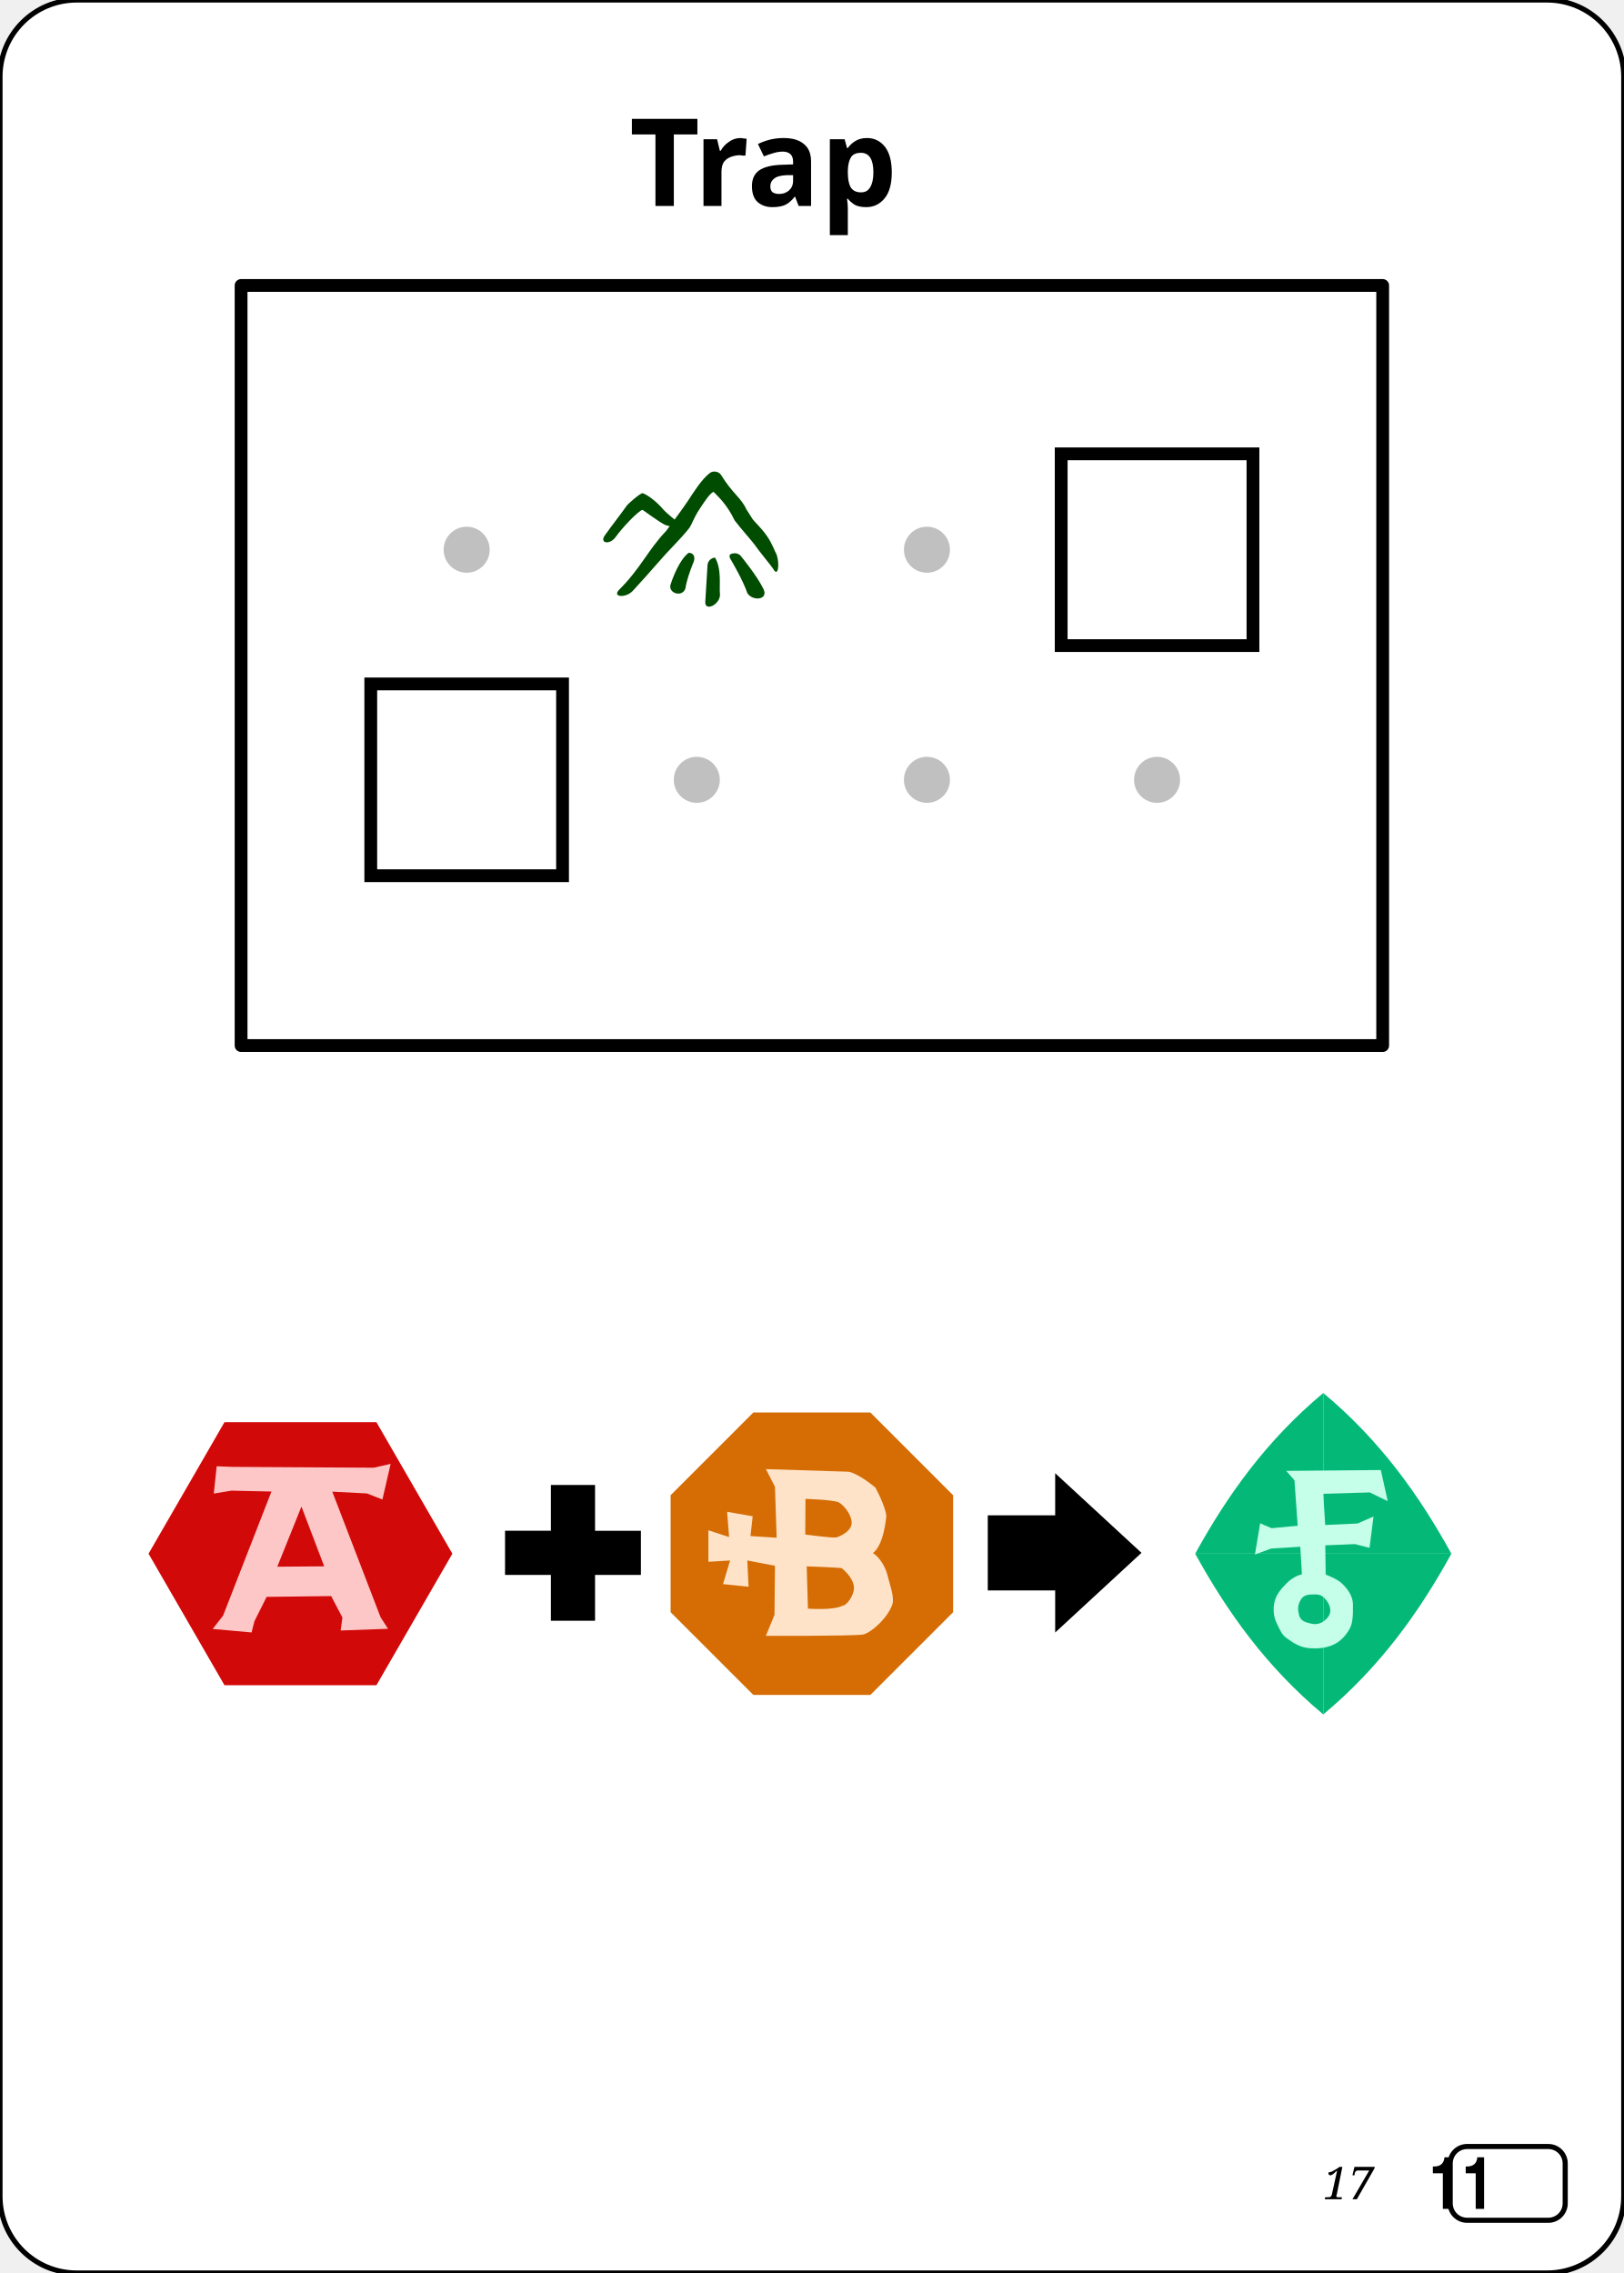
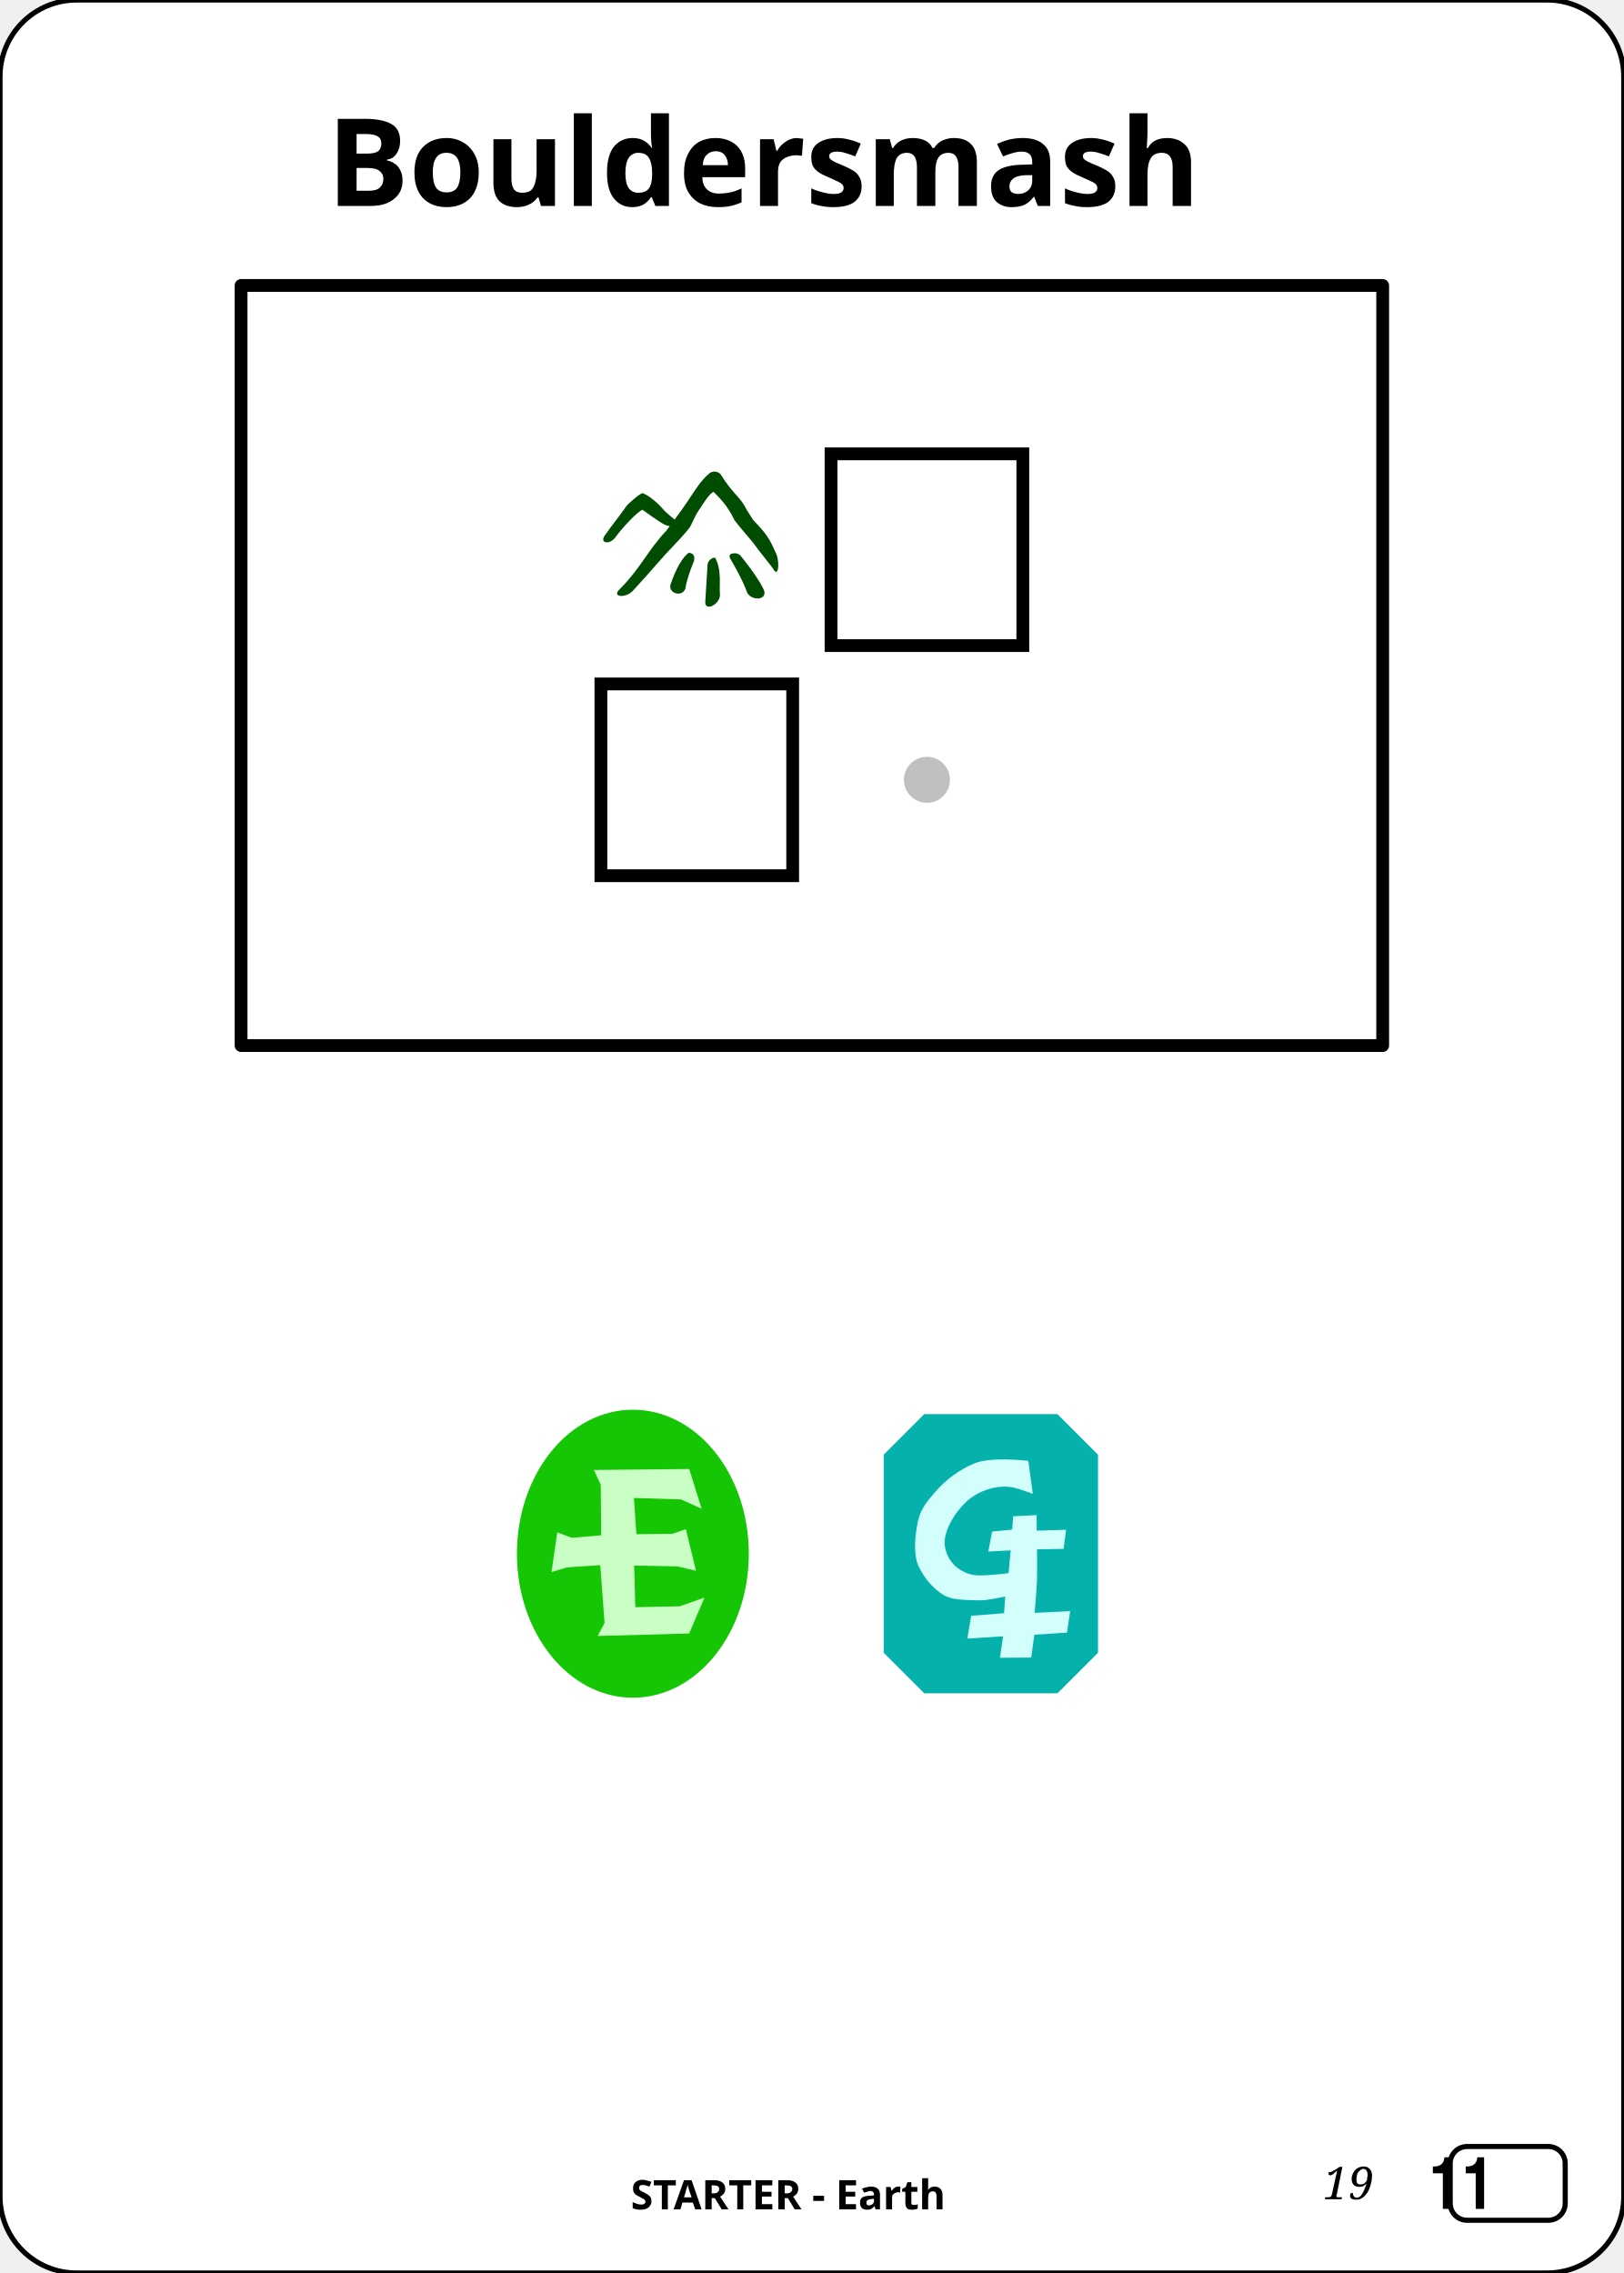
<svg xmlns="http://www.w3.org/2000/svg" xmlns:xlink="http://www.w3.org/1999/xlink" version="1.1" id="svg_root" width="63.5mm" height="88.9mm" viewBox="0 0 63.5 88.9">
  <defs />
  <g id="card00">
-     <rect id="rect1100" x="0" y="0" width="63.5" height="88.9" rx="3" ry="3" style="fill:#ffffff;stroke:none;stroke-width:0" />
+     <rect id="rect1101" x="0" y="0" width="63.5" height="88.9" rx="3" ry="3" style="fill:#ffffff;stroke:none;stroke-width:0" />
    <g id="masters" style="display:none">
      <path style="color:#000000;font-style:normal;font-variant:normal;font-weight:normal;font-stretch:normal;font-size:medium;line-height:normal;font-family:sans-serif;text-indent:0;text-align:start;text-decoration:none;text-decoration-line:none;text-decoration-style:solid;text-decoration-color:#000000;letter-spacing:normal;word-spacing:normal;text-transform:none;writing-mode:lr-tb;direction:ltr;baseline-shift:baseline;text-anchor:start;white-space:normal;clip-rule:nonzero;display:inline;overflow:visible;visibility:visible;opacity:1;isolation:auto;mix-blend-mode:normal;color-interpolation:sRGB;color-interpolation-filters:linearRGB;solid-color:#000000;solid-opacity:1;fill:#303030;fill-opacity:1;fill-rule:evenodd;stroke:none;stroke-width:0.584;stroke-linecap:round;stroke-linejoin:miter;stroke-miterlimit:4;stroke-dasharray:none;stroke-dashoffset:0;stroke-opacity:1;filter:url(#filter9446);color-rendering:auto;image-rendering:auto;shape-rendering:auto;text-rendering:auto;enable-background:accumulate" d="M 4.402,0.447 C 4.111,0.343 3.871,0.322 3.613,0.359 3.161,0.425 2.532,0.561 2.029,0.788 1.486,1.033 1.36,1.219 0.914,1.466 0.499,1.696 0.079,1.855 -0.251,2.205 c -0.165,0.174 -0.02,0.308 0.079,0.277 C 0.371,2.31 0.629,2.096 0.959,1.898 1.262,1.716 1.16,1.918 1.712,1.553 2.196,1.233 2.291,1.181 2.544,1.132 2.684,1.073 2.829,1.013 3.001,0.959 3.403,0.856 3.455,0.885 3.956,0.925 4.367,0.957 4.791,1.108 4.974,1.281 5.181,1.476 5.617,1.509 6.016,2.304 6.18,2.631 6.23,2.968 6.197,3.302 6.233,3.56 6.39,3.657 6.195,4.437 6.051,4.925 5.647,5.383 5.128,5.596 4.521,5.846 3.822,5.889 3.22,5.746 2.641,5.609 2.012,5.118 1.891,4.595 1.773,4.084 1.681,3.64 1.659,3.235 1.706,2.734 2.227,2.744 2.685,2.398 2.999,2.272 3.222,2.063 3.653,2.063 4.022,2.114 4.417,2.334 4.56,2.575 4.867,2.866 5.007,3.242 4.911,3.721 4.926,3.962 4.487,4.365 4.234,4.409 3.917,4.464 3.52,4.218 3.323,4.126 3.136,4.073 3.148,4 3.226,3.728 3.319,3.595 3.496,3.512 3.603,3.446 3.732,3.365 3.742,3.202 3.706,3.071 3.627,2.961 3.55,2.885 3.36,2.943 3.23,2.983 2.99,3.007 2.934,3.059 2.843,3.141 2.594,3.275 2.525,3.37 2.46,3.59 2.593,3.832 2.617,4.021 2.649,4.245 2.779,4.503 3.053,4.631 3.466,4.823 3.978,4.92 4.296,4.905 4.684,4.864 5.446,4.541 5.453,3.775 5.433,3.414 5.228,2.69 4.95,2.214 4.667,1.73 4.267,1.524 3.699,1.527 3.41,1.552 2.991,1.586 2.382,1.934 1.679,2.197 1.57,2.307 1.085,2.835 0.769,3.179 1.045,3.807 1.045,3.807 1.268,4.278 1.16,4.334 1.382,4.882 1.671,5.598 2.317,6.133 3.06,6.292 3.661,6.42 5.078,6.187 5.385,6.117 6.257,5.918 6.545,5.537 6.8,4.543 6.969,3.882 6.84,3.31 6.81,3.081 6.772,2.791 6.664,2.31 6.578,2.095 6.381,1.649 5.742,1.208 5.227,0.767 4.747,0.367 4.855,0.609 4.402,0.447 Z" id="element-air" />
      <path id="element-earth" style="color:#000000;font-style:normal;font-variant:normal;font-weight:normal;font-stretch:normal;font-size:medium;line-height:normal;font-family:sans-serif;text-indent:0;text-align:start;text-decoration:none;text-decoration-line:none;text-decoration-style:solid;text-decoration-color:#000000;letter-spacing:normal;word-spacing:normal;text-transform:none;writing-mode:lr-tb;direction:ltr;baseline-shift:baseline;text-anchor:start;white-space:normal;clip-rule:nonzero;display:inline;overflow:visible;visibility:visible;opacity:1;isolation:auto;mix-blend-mode:normal;color-interpolation:sRGB;color-interpolation-filters:linearRGB;solid-color:#000000;solid-opacity:1;fill:#004c00;fill-opacity:1;fill-rule:nonzero;stroke:none;stroke-width:0.584;stroke-linecap:round;stroke-linejoin:round;stroke-miterlimit:4;stroke-dasharray:none;stroke-dashoffset:0;stroke-opacity:1;color-rendering:auto;image-rendering:auto;shape-rendering:auto;text-rendering:auto;enable-background:accumulate" d="m 4.427,0.693 c -0.068,0.003 -0.132,0.027 -0.183,0.069 C 3.918,1.026 3.661,1.451 3.393,1.854 3.127,2.256 2.62,2.918 2.549,3.018 1.833,3.768 1.553,4.485 0.701,5.328 0.438,5.613 0.982,5.645 1.246,5.36 2.091,4.446 2.306,4.142 2.965,3.461 2.975,3.45 3.316,3.09 3.454,2.903 3.576,2.732 3.607,2.539 3.864,2.151 4.039,1.888 4.242,1.564 4.403,1.484 4.611,1.699 4.936,1.99 5.227,2.6 5.472,2.925 5.908,3.411 5.98,3.512 6.203,3.833 6.694,4.418 6.74,4.502 6.922,4.838 7,4.355 6.876,3.952 6.78,3.775 6.711,3.527 6.486,3.204 6.262,2.882 5.978,2.633 5.92,2.535 L 5.687,2.168 C 5.486,1.719 5.143,1.551 4.704,0.834 4.647,0.742 4.54,0.688 4.427,0.693 Z M 1.631,1.538 C 1.532,1.54 1.066,1.95 1.011,2.027 0.701,2.463 0.497,2.709 0.155,3.187 -0.069,3.501 0.347,3.572 0.571,3.259 0.832,2.894 1.435,2.252 1.626,2.189 c 0,0 0.628,0.453 0.836,0.565 C 2.813,2.944 3.217,2.746 2.864,2.56 2.911,2.585 2.559,2.323 2.418,2.151 2.219,1.919 1.873,1.623 1.631,1.538 Z m 3.59,2.352 c -0.229,0.011 -0.233,0.112 -0.113,0.295 0,0 0.457,0.774 0.616,1.258 C 5.926,5.776 6.564,5.718 6.358,5.289 6.113,4.778 5.498,4.03 5.498,4.03 5.441,3.938 5.334,3.884 5.22,3.889 Z M 4.465,4.06 C 4.299,4.062 4.165,4.217 4.168,4.373 L 4.081,5.802 C 4.075,6.183 4.663,5.887 4.657,5.506 4.617,5.197 4.739,4.539 4.465,4.06 Z M 3.438,3.87 C 3.2,4.021 2.914,4.532 2.733,5.085 2.593,5.438 3.16,5.634 3.3,5.281 3.372,4.824 3.621,4.24 3.621,4.24 3.696,4.06 3.645,3.877 3.438,3.87 Z" />
      <path style="color:#000000;font-style:normal;font-variant:normal;font-weight:normal;font-stretch:normal;font-size:medium;line-height:normal;font-family:sans-serif;text-indent:0;text-align:start;text-decoration:none;text-decoration-line:none;text-decoration-style:solid;text-decoration-color:#000000;letter-spacing:normal;word-spacing:normal;text-transform:none;writing-mode:lr-tb;direction:ltr;baseline-shift:baseline;text-anchor:start;white-space:normal;clip-rule:nonzero;display:inline;overflow:visible;visibility:visible;opacity:1;isolation:auto;mix-blend-mode:normal;color-interpolation:sRGB;color-interpolation-filters:linearRGB;solid-color:#000000;solid-opacity:1;fill:#860000;fill-opacity:0.975;fill-rule:evenodd;stroke:none;stroke-width:0.584;stroke-linecap:round;stroke-linejoin:miter;stroke-miterlimit:4;stroke-dasharray:none;stroke-dashoffset:0;stroke-opacity:1;filter:url(#filter9446);color-rendering:auto;image-rendering:auto;shape-rendering:auto;text-rendering:auto;enable-background:accumulate" d="m 2.571,-0.179 c -0.086,0.087 0.01,0.269 0.01,0.269 0,0 0.074,0.298 0.102,0.57 0.028,0.273 -0.005,0.5 -0.023,0.661 -0.029,0.259 -0.262,0.749 -0.441,1.021 -0.179,0.273 -0.295,0.549 -0.309,0.887 -0.003,0.069 0.023,0.202 0.034,0.268 -0.202,0.221 -0.421,0.33 -0.628,0.388 -0.278,0.078 -0.712,0.29 -1.087,0.635 -0.299,0.276 -0.418,0.531 -0.518,0.886 -0.1,0.355 -0.163,0.647 -0.126,0.907 0,0 0.004,0.305 0.105,0.393 0.137,0.027 0.343,-0.12 0.343,-0.12 0.426,-0.302 0.817,-0.587 1.151,-0.688 0.364,-0.111 0.748,-0.075 0.998,3.781e-4 0.327,0.099 0.682,0.055 1.025,-0.02 0.236,-0.051 0.395,-0.169 0.568,-0.319 0.232,0.177 0.373,0.211 0.538,0.336 0.203,0.154 0.438,0.297 0.798,0.391 0.377,0.098 0.808,0.106 1.208,0.054 0.4,-0.052 0.766,-0.15 1.026,-0.373 0,0 0.223,-0.155 0.202,-0.243 -0.05,-0.08 -0.272,-0.166 -0.272,-0.166 0,0 -0.246,-0.095 -0.523,-0.247 C 6.476,5.16 6.262,4.893 6.077,4.729 5.857,4.535 5.799,4.275 5.703,4.011 5.607,3.748 5.488,3.411 5.119,3.171 4.942,3.055 4.77,2.957 4.585,2.89 4.541,2.702 4.544,2.526 4.567,2.333 4.64,1.98 4.529,1.506 4.396,1.167 4.257,0.808 3.968,0.623 3.781,0.427 3.581,0.219 3.302,-0.008 3.019,-0.113 c 0,0 -0.175,-0.073 -0.448,-0.066 z m 0.601,0.735 c 0.067,0.052 0.27,0.181 0.371,0.281 0.236,0.234 0.434,0.568 0.476,0.817 0.04,0.242 -0.007,0.456 -0.035,0.683 -0.018,0.146 0.002,0.308 0.062,0.462 -0.048,0.003 -0.167,0.006 -0.217,0.014 -0.165,0.022 -0.339,0.067 -0.526,0.133 -0.388,0.127 -0.089,0.205 0.304,0.167 0.306,-0.016 0.594,0.137 0.783,0.221 0.155,0.069 0.407,0.242 0.484,0.368 0.149,0.245 0.348,0.544 0.377,0.678 0.052,0.242 0.148,0.475 0.423,0.797 0.248,0.291 0.565,0.389 0.869,0.558 C 6.517,5.818 6.271,5.886 6.194,5.897 5.866,5.94 5.513,5.868 5.273,5.744 5.012,5.61 4.836,5.61 4.616,5.471 4.472,5.38 4.276,5.316 4.175,5.126 4.308,4.835 4.452,4.57 4.505,4.286 4.589,3.906 4.193,4.28 4.022,4.57 3.841,4.954 3.547,5.248 3.105,5.395 2.819,5.49 2.574,5.401 2.308,5.347 2.042,5.294 1.671,5.234 1.189,5.381 0.858,5.482 0.423,5.598 0.109,5.945 0.074,5.765 0.166,5.582 0.195,5.495 0.29,5.208 0.564,4.918 0.745,4.751 1.021,4.497 1.365,4.421 1.651,4.341 1.862,4.282 1.952,4.287 2.172,4.105 2.333,4.365 2.56,4.579 2.83,4.752 3.162,4.966 3.084,4.606 2.765,4.259 2.556,4.032 2.481,3.834 2.451,3.341 2.436,3.089 2.561,2.814 2.733,2.553 2.955,2.245 3.143,1.974 3.19,1.551 3.218,1.217 3.244,0.786 3.172,0.556 Z" id="element-fire" />
      <path id="element-water" style="color:#000000;font-style:normal;font-variant:normal;font-weight:normal;font-stretch:normal;font-size:medium;line-height:normal;font-family:sans-serif;text-indent:0;text-align:start;text-decoration:none;text-decoration-line:none;text-decoration-style:solid;text-decoration-color:#000000;letter-spacing:normal;word-spacing:normal;text-transform:none;writing-mode:lr-tb;direction:ltr;baseline-shift:baseline;text-anchor:start;white-space:normal;clip-rule:nonzero;display:inline;overflow:visible;visibility:visible;opacity:1;isolation:auto;mix-blend-mode:normal;color-interpolation:sRGB;color-interpolation-filters:linearRGB;solid-color:#000000;solid-opacity:1;fill:#00007e;fill-opacity:1;fill-rule:evenodd;stroke:none;stroke-width:0.584;stroke-linecap:round;stroke-linejoin:miter;stroke-miterlimit:4;stroke-dasharray:none;stroke-dashoffset:0;stroke-opacity:1;color-rendering:auto;image-rendering:auto;shape-rendering:auto;text-rendering:auto;enable-background:accumulate" d="M 7.007,4.184 C 6.697,4.216 6.261,4.529 5.944,4.546 5.354,4.626 4.606,4.434 4.015,4.417 3.015,4.392 2.458,4.839 1.531,5.142 1.296,5.258 1.538,5.416 1.8,5.451 2.015,5.469 2.359,5.338 2.563,5.292 3.117,5.108 3.607,4.962 4.199,5.038 4.981,5.175 5.485,5.242 6.252,5.121 6.502,5.049 6.742,4.801 6.968,4.684 7.171,4.518 7.277,4.176 7.007,4.184 Z M 6.506,2.801 C 6.086,2.791 6.034,3.038 5.447,3.047 4.73,3.103 4.254,2.925 3.541,2.886 2.598,2.801 1.565,3.334 0.705,3.565 0.478,3.694 0.722,3.97 0.986,3.992 1.222,3.991 1.299,4.044 1.528,4.002 2.239,3.789 2.695,3.252 3.431,3.338 4.173,3.406 5.174,3.724 5.917,3.572 6.153,3.478 6.366,3.341 6.534,3.168 6.654,2.987 6.734,2.795 6.506,2.801 Z M 5.427,1.22 C 5.224,1.251 5.001,1.409 4.805,1.466 4.201,1.707 3.589,1.676 2.95,1.534 2.665,1.486 2.234,1.384 1.951,1.334 1.165,1.27 0.54,1.658 -0.063,2.088 -0.256,2.258 -0.066,2.453 0.197,2.422 0.502,2.338 0.878,2.295 1.178,2.121 1.557,1.946 2.114,1.859 2.526,2.017 3.227,2.213 3.866,2.292 4.587,2.118 5.009,2.028 5.277,1.855 5.614,1.595 5.782,1.418 5.68,1.201 5.427,1.22 Z" />
      <g id="a-master" style="display:inline">
-         <path style="display:inline;fill:#d20909;fill-opacity:1;fill-rule:evenodd;stroke-width:0.265" id="path32-4" d="m -292.057,84.746 -16.205,9.356 -16.205,-9.356 0,-18.712 16.205,-9.356 16.205,9.356 z" transform="matrix(0,0.3175,-0.3175,0,55.68632,158.6405)" />
-         <path id="path12743x" style="fill:#fdc7c7;fill-opacity:1;stroke:none;stroke-width:1.578;stroke-linecap:round;stroke-linejoin:round;stroke-dasharray:none;stroke-dashoffset:0;stroke-opacity:0.791" d="m 28.474,57.348 -0.113,1.067 0.694,-0.114 1.561,0.035 -1.893,4.856 -0.405,0.518 1.52,0.137 0.112,-0.438 0.477,-0.953 2.523,-0.031 0.441,0.838 -0.069,0.508 1.852,-0.067 -0.292,-0.455 -1.887,-4.908 1.353,0.069 0.607,0.237 0.322,-1.393 -0.659,0.15 -5.519,-0.032 z m 3.315,1.576 0.89,2.337 -1.835,0.015 z" />
-       </g>
-       <g id="b-master" style="display:inline">
-         <path style="fill:#d56d04;fill-opacity:1;fill-rule:evenodd;stroke-width:0.265" id="path32" d="m -257.211,10.785 -15.804,-6.546 -6.546,-15.804 6.546,-15.804 15.804,-6.546 15.804,6.546 6.546,15.804 -6.546,15.804 z" transform="matrix(0.2471374,-0.1023677,0.1023677,0.2471374,96.50025,37.29569)" />
-         <path id="path12959x" style="fill:#fee3c8;fill-opacity:1;stroke:none;stroke-width:1.616;stroke-linecap:round;stroke-linejoin:round;stroke-dasharray:none;stroke-dashoffset:0;stroke-opacity:0.791" d="m 29.953,57.459 0.354,0.691 0.066,1.993 -1.024,-0.066 0.087,-0.773 -1,-0.176 0.077,0.988 -0.809,-0.265 v 1.232 l 0.848,-0.051 -0.277,0.924 0.999,0.103 -0.048,-1.027 1.081,0.208 -0.018,1.917 -0.338,0.823 c 0,0 3.299,0.013 3.806,-0.051 0.358,-0.097 0.963,-0.666 1.142,-1.181 0.09,-0.29 -0.112,-0.793 -0.19,-1.13 -0.073,-0.314 -0.302,-0.712 -0.571,-0.873 0.328,-0.258 0.464,-0.89 0.523,-1.438 0,-0.225 -0.249,-0.808 -0.428,-1.13 -0.239,-0.193 -0.718,-0.552 -1.047,-0.616 z m 2.849,1.3 c 0.192,0.104 0.505,0.483 0.505,0.795 0,0.297 -0.361,0.502 -0.595,0.576 -0.192,0.03 -1.221,-0.113 -1.221,-0.113 l 0.009,-1.394 c 0,0 1.068,0.032 1.301,0.136 z m 0.109,2.57 c 0.209,0.161 0.486,0.48 0.486,0.77 0,0.322 -0.297,0.701 -0.446,0.701 -0.358,0.193 -1.355,0.116 -1.355,0.116 l -0.048,-1.653 c 0,0 1.064,0.034 1.363,0.066 z" />
+         <path style="display:inline;fill:#08e0b8;fill-opacity:1;fill-rule:evenodd;stroke-width:0.265" id="path32-4" d="m -292.057,84.746 -16.205,9.356 -16.205,-9.356 0,-18.712 16.205,-9.356 16.205,9.356 z" transform="matrix(0,0.3175,-0.3175,0,55.68632,158.6405)" />
+         <path id="path12743x" style="fill:#d1fdf5;fill-opacity:1;stroke:none;stroke-width:1.578;stroke-linecap:round;stroke-linejoin:round;stroke-dasharray:none;stroke-dashoffset:0;stroke-opacity:0.791" d="m 28.474,57.348 -0.113,1.067 0.694,-0.114 1.561,0.035 -1.893,4.856 -0.405,0.518 1.52,0.137 0.112,-0.438 0.477,-0.953 2.523,-0.031 0.441,0.838 -0.069,0.508 1.852,-0.067 -0.292,-0.455 -1.887,-4.908 1.353,0.069 0.607,0.237 0.322,-1.393 -0.659,0.15 -5.519,-0.032 z m 3.315,1.576 0.89,2.337 -1.835,0.015 z" />
      </g>
      <g id="c-master" style="display:inline">
        <circle style="fill:#c9bb04;fill-opacity:1;stroke:none;stroke-width:0.3;stroke-dasharray:0.3, 0.3" id="path33" cx="31.75" cy="60.768" r="5.473" />
        <path id="path12967x" style="fill:#fef9b7;fill-opacity:1;stroke:none;stroke-width:1.555;stroke-linecap:round;stroke-linejoin:round;stroke-dasharray:none;stroke-dashoffset:0;stroke-opacity:0.791" d="m 32.627,57.05 c -0.384,-0.036 -1.079,-0.036 -1.391,0.087 -0.28,0.111 -1.134,0.528 -1.377,0.713 -0.28,0.213 -0.791,0.808 -0.892,1.006 -0.243,0.477 -0.53,1.486 -0.56,1.898 -0.039,0.536 0.356,1.77 0.581,1.96 0.312,0.264 1.397,0.969 1.742,1.016 0.452,0.062 2.049,0.121 2.793,-0.133 0.259,-0.089 1.088,-1.065 1.088,-1.065 0,0 -1.702,0.336 -2.255,0.295 -0.37,-0.028 -1.189,-0.205 -1.409,-0.3 -0.384,-0.166 -0.885,-0.802 -0.932,-1.257 -0.049,-0.48 -0.122,-1.401 0.053,-1.691 0.227,-0.376 0.806,-1.196 1.291,-1.377 0.275,-0.103 1.207,-0.473 2.067,-0.624 0.433,-0.076 0.789,-0.38 0.789,-0.38 z m 0.54,1.569 -1.65,2.492 3.222,0.178 z m -0.075,1.355 0.445,0.601 -0.835,-0.037 z" />
      </g>
-       <g id="d-master" style="display:inline">
-         <path id="rect33" style="fill:#9bc904;fill-opacity:1;stroke:none;stroke-width:0.3;stroke-dasharray:0.3, 0.3" d="m 28.511,55.943 -1.586,1.586 v 6.478 l 1.586,1.586 h 6.478 l 1.586,-1.586 v -6.478 l -1.586,-1.586 z" />
-         <path id="path13132x" style="fill:#f0fec2;fill-opacity:1;stroke:none;stroke-width:1.6;stroke-linecap:round;stroke-linejoin:round;stroke-dasharray:none;stroke-dashoffset:0;stroke-opacity:0.791" d="m 28.975,57.352 v 1.266 l 0.433,-0.2 0.649,0.159 0.051,1.263 h -1.144 l -0.51,-0.242 v 1.511 l 0.433,-0.215 1.208,0.054 v 1.632 l -0.734,0.058 -0.572,-0.262 v 1.47 l 0.538,-0.097 c 0,0 3.279,0.206 3.508,0.179 0.465,-0.055 1.304,-0.364 1.62,-0.531 0.377,-0.2 0.966,-1.056 1.157,-1.633 0.079,-0.237 0.029,-1.419 -0.077,-1.756 -0.202,-0.641 -0.937,-1.38 -1.119,-1.633 -0.184,-0.256 -1.176,-0.743 -1.466,-0.817 -0.267,-0.068 -3.529,-0.029 -3.529,-0.029 z m 5.217,3.918 c 0,0 -0.081,0.466 -0.2,0.655 -0.151,0.241 -0.594,0.633 -1.003,0.735 -0.572,0.143 -1.63,0.153 -1.63,0.153 l 0.02,-1.726 1.579,0.074 -0.09,-1.208 -1.442,-0.012 -0.068,-1.366 c 0,0 1.265,0.21 1.592,0.247 0.211,0.024 0.772,0.409 0.964,0.612 0.135,0.142 0.315,0.772 0.315,0.772" />
-       </g>
      <g id="e-master" style="display:inline">
        <ellipse style="fill:#14c604;fill-opacity:1;stroke:none;stroke-width:0.3;stroke-dasharray:0.3, 0.3" id="path43" cx="31.75" cy="60.768" rx="4.534" ry="5.632" />
        <path style="fill:#c9fec5;fill-opacity:1;stroke:none;stroke-width:1.695;stroke-linecap:round;stroke-linejoin:round;stroke-dasharray:none;stroke-dashoffset:0;stroke-opacity:0.791" d="m 30.224,57.492 3.729,-0.037 0.486,1.553 -0.807,-0.364 -1.841,-0.056 0.098,1.418 1.416,-0.018 0.517,-0.182 0.397,1.63 -0.725,-0.172 -1.694,-0.033 0.046,1.629 1.734,-0.036 0.971,-0.341 -0.598,1.405 -3.579,0.097 0.268,-0.51 -0.167,-2.259 -1.297,0.085 -0.61,0.184 0.224,-1.553 0.573,0.214 1.145,-0.1 -0.017,-1.978 z" id="path12741x" />
      </g>
-       <g id="f-master">
+       <g id="f-master" style="display:inline">
        <use x="0" y="0" xlink:href="#g41" id="use41" transform="matrix(1.2,0,0,1.2,102.0932,-15.02783)" style="display:inline" />
-         <path id="path12748x" style="fill:#c5fee9;fill-opacity:1;stroke:none;stroke-width:1.499;stroke-linecap:round;stroke-linejoin:round;stroke-dasharray:none;stroke-dashoffset:0;stroke-opacity:0.791" d="m 34,57.495 -3.7,0.033 0.323,0.369 0.126,1.777 -1.019,0.096 -0.449,-0.191 -0.203,1.219 0.63,-0.231 1.143,-0.072 0.063,1.079 c 0,0 -0.289,0.046 -0.586,0.338 -0.23,0.227 -0.408,0.45 -0.473,0.694 -0.095,0.356 -0.03,0.651 0.062,0.853 0.152,0.334 0.229,0.488 0.396,0.607 0.229,0.164 0.507,0.375 0.923,0.398 0.255,0.014 0.589,0.016 0.942,-0.154 0.243,-0.117 0.451,-0.334 0.602,-0.604 0.132,-0.237 0.133,-0.561 0.13,-0.952 -0.002,-0.328 -0.201,-0.606 -0.445,-0.837 -0.17,-0.161 -0.621,-0.334 -0.621,-0.334 l -0.015,-1.143 1.159,-0.048 0.57,0.145 0.157,-1.225 -0.626,0.274 -1.264,0.058 -0.076,-1.22 1.818,-0.053 0.704,0.341 z m -2.123,5.103 c 0.133,0.176 0.231,0.435 0.05,0.658 -0.172,0.211 -0.394,0.306 -0.64,0.249 -0.237,-0.054 -0.431,-0.109 -0.487,-0.345 -0.054,-0.227 -0.049,-0.383 0.066,-0.587 0.122,-0.215 0.338,-0.208 0.515,-0.213 0.228,-0.007 0.343,0.035 0.496,0.238 z" />
+         <path id="path12748x" style="fill:#fed4c9;fill-opacity:1;stroke:none;stroke-width:1.499;stroke-linecap:round;stroke-linejoin:round;stroke-dasharray:none;stroke-dashoffset:0;stroke-opacity:0.791" d="m 34,57.495 -3.7,0.033 0.323,0.369 0.126,1.777 -1.019,0.096 -0.449,-0.191 -0.203,1.219 0.63,-0.231 1.143,-0.072 0.063,1.079 c 0,0 -0.289,0.046 -0.586,0.338 -0.23,0.227 -0.408,0.45 -0.473,0.694 -0.095,0.356 -0.03,0.651 0.062,0.853 0.152,0.334 0.229,0.488 0.396,0.607 0.229,0.164 0.507,0.375 0.923,0.398 0.255,0.014 0.589,0.016 0.942,-0.154 0.243,-0.117 0.451,-0.334 0.602,-0.604 0.132,-0.237 0.133,-0.561 0.13,-0.952 -0.002,-0.328 -0.201,-0.606 -0.445,-0.837 -0.17,-0.161 -0.621,-0.334 -0.621,-0.334 l -0.015,-1.143 1.159,-0.048 0.57,0.145 0.157,-1.225 -0.626,0.274 -1.264,0.058 -0.076,-1.22 1.818,-0.053 0.704,0.341 z m -2.123,5.103 c 0.133,0.176 0.231,0.435 0.05,0.658 -0.172,0.211 -0.394,0.306 -0.64,0.249 -0.237,-0.054 -0.431,-0.109 -0.487,-0.345 -0.054,-0.227 -0.049,-0.383 0.066,-0.587 0.122,-0.215 0.338,-0.208 0.515,-0.213 0.228,-0.007 0.343,0.035 0.496,0.238 z" />
      </g>
-       <g id="g-master">
+       <g id="g-master" style="display:inline">
        <path id="rect33-87" style="display:inline;fill:#04b1ab;fill-opacity:1;stroke:none;stroke-width:0.3;stroke-dasharray:0.3, 0.3" d="m 29.146,55.308 -1.586,1.586 v 7.748 l 1.586,1.586 h 5.208 l 1.586,-1.586 v -7.748 l -1.586,-1.586 z" />
        <path style="fill:#d2fefc;fill-opacity:1;stroke:none;stroke-width:1.555;stroke-linecap:round;stroke-linejoin:round;stroke-dasharray:none;stroke-dashoffset:0;stroke-opacity:0.791" d="m 33.39,58.422 -0.174,-1.285 c 0,0 -1.454,-0.18 -2.118,0.1 -0.577,0.243 -1.11,0.632 -1.517,1.108 -0.435,0.507 -0.628,0.74 -0.73,1.4 -0.074,0.485 -0.13,1.107 0.089,1.545 0.219,0.439 0.485,0.766 0.887,1.048 0.394,0.275 0.999,0.232 1.478,0.254 0.288,0.014 1.005,-0.151 1.005,-0.151 l -0.043,0.653 -1.287,0.102 -0.15,0.89 1.398,-0.087 -0.122,0.839 1.223,-0.009 0.122,-0.893 1.276,-0.083 0.124,-0.838 -1.39,0.066 c 0,0 0.073,-0.825 0.091,-1.247 0.016,-0.376 0.003,-1.238 0.003,-1.238 l 1.039,-0.017 0.097,-0.748 -1.147,0.035 -0.004,-0.609 -0.914,0.047 -0.045,0.522 -0.782,0.075 -0.149,0.783 0.875,-0.047 -0.082,0.89 c 0,0 -0.82,0.108 -1.219,0.088 -0.523,-0.026 -1.162,-0.404 -1.272,-1.138 -0.088,-0.584 0.416,-1.359 0.853,-1.757 0.448,-0.408 1.172,-0.66 1.776,-0.549 0.267,0.049 0.811,0.254 0.811,0.254 z" id="path12894x" />
      </g>
-       <g id="h-master">
-         <ellipse style="display:inline;fill:#0499d5;fill-opacity:1;stroke:none;stroke-width:0.3;stroke-dasharray:0.3, 0.3" id="path43-5" cx="31.75" cy="60.768" rx="4.944" ry="5.632" />
-         <path id="path12980x" style="fill:#cbeffe;fill-opacity:1;stroke:none;stroke-width:1.555;stroke-linecap:round;stroke-linejoin:round;stroke-dasharray:none;stroke-dashoffset:0;stroke-opacity:0.791" d="m 30.798,56.863 -1.492,0.045 0.179,0.284 -0.029,0.548 -1.245,0.203 -0.225,0.74 1.429,-0.23 -0.056,4.336 -0.205,0.402 1.588,0.073 -0.188,-0.489 0.034,-2.097 c 0,0 0.437,-0.331 0.741,-0.423 0.342,-0.104 0.807,-0.122 1.072,0.132 0.259,0.249 0.414,0.776 0.31,1.29 -0.057,0.282 -0.254,0.999 -0.028,1.631 0.131,0.366 0.527,0.724 0.954,0.898 0.358,0.145 0.757,0.034 1.281,-0.171 -0.342,-0.091 -0.6,-0.262 -0.811,-0.438 -0.546,-0.453 -0.432,-1.057 -0.274,-1.938 0.1,-0.555 0.057,-1.284 -0.19,-1.663 -0.388,-0.596 -1.173,-1.001 -1.625,-1.031 -0.424,-0.028 -1.333,0.423 -1.333,0.423 l 0.053,-1.14 1.236,-0.191 0.139,-0.77 -1.445,0.215 -0.017,-0.377 z" />
+       <g id="w-master" style="display:inline">
+         <path id="path42" style="fill:#2000c1;fill-opacity:1;fill-rule:evenodd;stroke-width:0.133" d="m 26.762,55.648 -0.824,1.428 5.096,8.825 h 1.648 l 5.096,-8.825 -0.825,-1.428 z" />
+         <path style="fill:#d3cbff;fill-opacity:1;stroke:none;stroke-width:1.585;stroke-linecap:round;stroke-linejoin:round;stroke-dasharray:none;stroke-dashoffset:0;stroke-opacity:0.791" d="m 27.805,57.038 0.354,0.4 3.134,6.028 1.555,-0.019 2.264,-5.759 0.386,-0.655 -1.735,-0.051 0.084,0.493 -1.732,4.453 -0.659,-1.121 1.002,-3.275 0.465,-0.494 -1.906,0.039 0.082,0.43 -0.485,2.201 -1.082,-2.227 0.055,-0.433 z" id="path12957x" />
      </g>
-       <g id="m-master">
-         <path style="fill:#0455e1;fill-opacity:1;fill-rule:evenodd;stroke-width:0.265" id="path35" d="m -181.664,39.376 15.102,7.273 3.73,16.341 -10.451,13.105 -16.762,0 -10.451,-13.105 3.73,-16.341 z" transform="matrix(-0.3045371,0,0,-0.3045371,-23.57347,78.42681)" />
-         <path style="fill:#d7e5fe;fill-opacity:1;stroke:none;stroke-width:1.473;stroke-linecap:round;stroke-linejoin:round;stroke-dasharray:none;stroke-dashoffset:0;stroke-opacity:0.791" d="m 27.636,63.401 0.246,-0.492 1.415,-5.446 -0.056,-0.395 1.244,0.088 1.14,2.761 1.237,-2.918 1.458,0.044 -0.088,0.48 1.403,5.318 0.303,0.558 -1.579,0.024 0.033,-0.502 -1.219,-3.544 -0.96,1.87 0.969,1.794 0.336,0.396 h -1.396 l 0.021,-0.328 -0.578,-0.862 -0.463,0.813 0.004,0.395 h -1.236 l 0.234,-0.308 0.794,-1.928 -0.904,-1.747 -1.127,3.519 0.049,0.461 z" id="path12898x" />
-       </g>
-       <g id="r-master">
-         <path style="fill:#2000c1;fill-opacity:1;fill-rule:evenodd;stroke-width:0.265" id="path36" d="m -148.953,83.866 19.216,13.961 -7.34,22.59 -23.752,0 -7.34,-22.59 z" transform="matrix(0.297382,0,0,0.297382,76.04608,29.87525)" />
-         <path id="path12900x" style="fill:#dad2ff;fill-opacity:1;stroke:none;stroke-width:1.598;stroke-linecap:round;stroke-linejoin:round;stroke-dasharray:none;stroke-dashoffset:0;stroke-opacity:0.791" d="m 29.174,57.643 0.427,0.608 -0.09,1.102 -1.32,0.164 -0.254,1.039 1.594,-0.104 0.04,2.961 -0.211,0.602 1.681,0.03 -0.171,-0.63 0.038,-1.341 1.506,0.103 0.489,1.446 -0.106,0.513 1.705,-0.067 -0.555,-0.689 -0.451,-1.432 c 0,0 0.442,-0.523 0.67,-0.85 0.139,-0.198 0.201,-0.722 0.216,-1.011 l 0.995,-0.098 0.319,-1.055 -1.453,0.096 C 34.045,58.547 33.279,57.864 32.899,57.751 32.574,57.654 29.174,57.643 29.174,57.643 Z m 3.32,1.105 c 0.181,0.033 0.332,0.262 0.332,0.374 l -1.827,0.121 -0.067,-0.453 c 0,0 1.202,-0.106 1.562,-0.041 z m 0.662,1.41 c 0,0 -6.24e-4,0.358 -0.218,0.541 -0.169,0.142 -0.474,0.338 -0.671,0.352 -0.259,0.018 -1.269,8.21e-4 -1.269,8.21e-4 l -0.004,-0.844 z" />
-       </g>
-       <g id="w-master">
-         <path id="path42" style="fill:#9100e0;fill-opacity:1;fill-rule:evenodd;stroke-width:0.133" d="m 26.762,55.648 -0.824,1.428 5.096,8.825 h 1.648 l 5.096,-8.825 -0.825,-1.428 z" />
-         <path style="fill:#eeceff;fill-opacity:1;stroke:none;stroke-width:1.585;stroke-linecap:round;stroke-linejoin:round;stroke-dasharray:none;stroke-dashoffset:0;stroke-opacity:0.791" d="m 27.805,57.038 0.354,0.4 3.134,6.028 1.555,-0.019 2.264,-5.759 0.386,-0.655 -1.735,-0.051 0.084,0.493 -1.732,4.453 -0.659,-1.121 1.002,-3.275 0.465,-0.494 -1.906,0.039 0.082,0.43 -0.485,2.201 -1.082,-2.227 0.055,-0.433 z" id="path12957x" />
-       </g>
-       <g id="y-master">
+       <g id="y-master" style="display:inline">
        <path style="display:inline;fill:#b500a6;fill-opacity:1;fill-rule:evenodd;stroke-width:0.265" id="path36-4" d="m -148.953,83.866 19.216,13.961 -7.34,22.59 -23.752,0 -7.34,-22.59 z" transform="matrix(-0.2922684,0,0,-0.2922684,-11.78439,90.76079)" />
        <path style="fill:#ffc8fa;fill-opacity:1;stroke:none;stroke-width:1.599;stroke-linecap:round;stroke-linejoin:round;stroke-dasharray:none;stroke-dashoffset:0;stroke-opacity:0.791" d="m 28.446,57.406 1.484,0.016 1.392,1.76 -0.105,-1.283 -0.29,-0.553 1.721,0.053 -0.338,0.605 -0.007,1.218 1.531,-1.11 -0.349,-0.511 1.871,-0.132 -0.624,1.977 -0.318,-0.479 -2.079,1.743 -0.008,2.395 0.216,0.648 -1.554,-0.045 0.234,-0.776 -0.006,-2.12 -2.239,-2.907 z" id="path12896x" />
-       </g>
-       <g id="z-master">
-         <path id="rect33-8" style="display:inline;fill:#c60049;fill-opacity:1;stroke:none;stroke-width:0.3;stroke-dasharray:0.3, 0.3" d="m 28.511,55.943 -1.586,1.586 v 6.478 l 1.586,1.586 h 6.478 l 1.586,-1.586 v -6.478 l -1.586,-1.586 z" />
-         <path id="path12975x" style="fill:#ffe1ec;fill-opacity:1;stroke:none;stroke-width:1.64;stroke-linecap:round;stroke-linejoin:round;stroke-dasharray:none;stroke-dashoffset:0;stroke-opacity:0.791" d="m 28.356,57.27 -0.135,1.822 0.84,-0.509 2.465,-0.091 -3.093,5.345 c 0,0 1.41,-0.061 1.88,-0.099 0.328,-0.027 1.47,0.525 1.47,0.525 l -0.623,0.692 0.923,0.086 0.5,-0.543 0.758,0.108 c 0.572,0.082 1.549,-0.393 1.864,-0.666 0.204,-0.177 0.539,-1.416 0.539,-1.416 0,0 -0.758,0.651 -1.018,0.839 -0.184,0.133 -0.528,0.184 -0.778,0.224 -0.153,0.024 -0.711,-0.13 -0.711,-0.13 l 0.797,-1.16 -0.803,0.036 -0.696,0.815 c 0,0 -0.88,-0.731 -1.794,-0.688 l 2.955,-5.076 z" />
      </g>
      <g id="sym-master-extra">
        <g id="g41" style="display:inline" transform="translate(15.55363,13.71286)">
          <use x="0" y="0" xlink:href="#rect35-7" id="use38" transform="matrix(-1,0,0,1,-148.346,2.0666667e-7)" />
          <use x="0" y="0" xlink:href="#rect35-7" id="use39" transform="rotate(180,-74.17299,49.44995)" />
-           <path id="rect35-7" style="display:inline;fill:#04b977;fill-opacity:1;stroke-width:0.223;stroke-dasharray:0.223, 0.223" d="m -74.173,44.212 v 5.237 h 4.174 c -1.042,-1.895 -2.319,-3.69 -4.174,-5.237 z" />
+           <path id="rect35-7" style="display:inline;fill:#e33505;fill-opacity:1;stroke-width:0.223;stroke-dasharray:0.223, 0.223" d="m -74.173,44.212 v 5.237 h 4.174 c -1.042,-1.895 -2.319,-3.69 -4.174,-5.237 z" />
          <use x="0" y="0" xlink:href="#rect35-7" id="use40" transform="matrix(1,0,0,-1,-3e-8,98.89991)" />
        </g>
      </g>
    </g>
-     <rect id="card-border" x="0" y="0" width="63.5" height="88.9" rx="3" ry="3" style="fill:none;stroke:#000000;stroke-width:0.2;stroke-miterlimit:4;stroke-dasharray:none;stroke-opacity:1;fill-opacity:1" />
+     <rect id="card-border" x="0" y="0" width="63.5" height="88.9" rx="3" ry="3" style="display:inline;fill:none;fill-opacity:1;stroke:#000000;stroke-width:0.2;stroke-miterlimit:4;stroke-dasharray:none;stroke-opacity:1" />
    <text id="spell-title" xml:space="preserve" style="font-style:normal;font-variant:normal;font-weight:bold;font-stretch:normal;font-size:3.175px;line-height:125%;font-family:Lato;-inkscape-font-specification:'Lato Bold';text-align:center;letter-spacing:0px;word-spacing:0px;text-anchor:middle;display:inline;fill:#000000;fill-opacity:1;stroke:none;stroke-width:0.265" x="31.785" y="8.054">
-       <tspan x="31.785" y="8.054" style="font-style:normal;font-variant:normal;font-weight:bold;font-stretch:normal;font-size:4.763px;font-family:CCTreasureTrove;-inkscape-font-specification:'CCTreasureTrove Bold';fill:#000000;fill-opacity:1;stroke-width:0.265" id="tspan64-5">Trap</tspan>
+       <tspan x="31.785" y="8.054" style="font-style:normal;font-variant:normal;font-weight:bold;font-stretch:normal;font-size:4.763px;font-family:CCTreasureTrove;-inkscape-font-specification:'CCTreasureTrove Bold';fill:#000000;fill-opacity:1;stroke-width:0.265" id="tspan64-5">Bouldersmash</tspan>
+     </text>
+     <text id="starter-info" xml:space="preserve" style="font-style:normal;font-variant:normal;font-weight:bold;font-stretch:normal;font-size:1.587px;line-height:125%;font-family:Lato;-inkscape-font-specification:'Lato Bold';text-align:center;letter-spacing:0px;word-spacing:0px;text-anchor:middle;display:inline;fill:#000000;fill-opacity:1;stroke:none;stroke-width:0.265" x="31.785" y="86.413">
+       <tspan x="31.785" y="86.413" style="font-style:normal;font-variant:normal;font-weight:bold;font-stretch:normal;font-size:1.587px;font-family:CCTreasureTrove;-inkscape-font-specification:'CCTreasureTrove Bold';fill:#000000;fill-opacity:1;stroke-width:0.265" id="tspan7315">STARTER - Earth</tspan>
    </text>
    <text id="rev-id" xml:space="preserve" style="font-style:normal;font-weight:normal;font-size:1.764px;line-height:125%;font-family:Georgia;text-align:end;letter-spacing:0px;word-spacing:0px;text-anchor:end;display:inline;fill:#000000;fill-opacity:1;stroke:none;stroke-width:0.265" x="57.138" y="86.014">
-       <tspan x="56.012" y="86.014" style="font-style:italic;font-variant:normal;font-weight:normal;font-stretch:normal;font-size:1.764px;font-family:Georgia;text-align:end;text-anchor:end;fill:#000000;fill-opacity:1;stroke-width:0.265" id="tspan71">17</tspan>
+       <tspan x="56.012" y="86.014" style="font-style:italic;font-variant:normal;font-weight:normal;font-stretch:normal;font-size:1.764px;font-family:Georgia;text-align:end;text-anchor:end;fill:#000000;fill-opacity:1;stroke-width:0.265" id="tspan71">19</tspan>
    </text>
    <text xml:space="preserve" style="font-size:2.822px;line-height:1.25;font-family:'Fira Sans';-inkscape-font-specification:'Fira Sans';display:inline;stroke-width:0.265" x="59.001" y="86.39" id="spell-id">
      <tspan id="tspan3892" style="font-style:normal;font-variant:normal;font-weight:bold;font-stretch:condensed;font-size:2.822px;font-family:'Arial Narrow';-inkscape-font-specification:'Arial Narrow Bold Condensed';text-align:center;text-anchor:middle;stroke-width:0.265" x="59.001" y="86.39">11</tspan>
    </text>
    <rect style="display:inline;fill:none;fill-opacity:0.458;stroke:#000000;stroke-width:0.2;stroke-linecap:round;stroke-linejoin:round;stroke-dasharray:none;stroke-opacity:1" id="spell-id-border" width="4.498" height="2.885" x="56.713" y="83.953" ry="0.662" />
    <rect style="display:inline;fill:none;stroke:#000000;stroke-width:0.5;stroke-linecap:round;stroke-linejoin:round;stroke-dasharray:none;stroke-opacity:1" id="spell-pattern-border" width="44.645" height="29.728" x="9.428" y="11.165" />
    <flowRoot transform="matrix(0.2645833,0,0,0.2645833,1.794193,3.940711)" xml:space="preserve" id="spell-description" style="font-style:normal;font-weight:normal;font-size:10.667px;line-height:125%;font-family:sans-serif;letter-spacing:0px;word-spacing:0px;display:none;fill:#000000;fill-opacity:1;stroke:none;stroke-width:1px;stroke-linecap:butt;stroke-linejoin:miter;stroke-opacity:1">
      <flowRegion id="flowRegion4270">
        <rect x="28.8" y="146" width="171.755" height="163.491" id="rect88" />
      </flowRegion>
      <flowPara id="flowPara91" style="font-style:normal;font-variant:normal;font-weight:normal;font-stretch:normal;font-size:10.667px;font-family:'Slabo 27px';-inkscape-font-specification:'Slabo 27px, '">Spell Description</flowPara>
    </flowRoot>
-     <flowRoot transform="matrix(0.2645833,0,0,0.2645833,1.807259,43.09905)" xml:space="preserve" id="spell-info" style="font-style:normal;font-weight:normal;font-size:9.333px;line-height:125%;font-family:sans-serif;letter-spacing:0px;word-spacing:0px;display:none;fill:#000000;fill-opacity:1;stroke:none;stroke-width:1px;stroke-linecap:butt;stroke-linejoin:miter;stroke-opacity:1">
-       <flowRegion id="flowRegion1289">
-         <rect x="28.8" y="146" width="172.117" height="130.355" id="rect1287" />
-       </flowRegion>
-       <flowPara id="flowPara1291" style="font-style:normal;font-variant:normal;font-weight:normal;font-stretch:normal;font-size:9.333px;font-family:'Slabo 27px';-inkscape-font-specification:'Slabo 27px, '">Spell Info is very long info. Possibly longer than the description.</flowPara>
-     </flowRoot>
-     <path id="op-combine" style="display:inline;fill:#010000;stroke-width:1.31;stroke-linecap:round;stroke-linejoin:round" d="m 21.544,58.079 v 1.791 h -1.793 v 1.727 h 1.793 v 1.793 h 1.727 v -1.793 h 1.793 V 59.871 h -1.793 v -1.791 z m 19.721,-0.46 v 1.647 h -2.636 v 2.937 h 2.636 v 1.647 l 3.375,-3.116 z" />
-     <use id="use1101" xlink:href="#a-master" width="100%" height="100%" x="-20" y="0" />
-     <use id="use1102" xlink:href="#b-master" width="100%" height="100%" x="0" y="0" />
-     <use id="use1103" xlink:href="#f-master" width="100%" height="100%" x="20" y="0" />
-     <circle id="circle1104" cx="18.25" cy="21.5" r="0.9" style="fill:#c0c0c0;stroke:none;stroke-width:0" />
-     <use id="use1105" xlink:href="#element-earth" width="100%" height="100%" x="23.5" y="17.75" />
-     <circle id="circle1106" cx="36.25" cy="21.5" r="0.9" style="fill:#c0c0c0;stroke:none;stroke-width:0" />
-     <rect id="rect1107" x="41.5" y="17.75" width="7.5" height="7.5" style="fill:none;stroke:#000000;stroke-width:0.5;stroke-linecap:round;stroke-miterlimit:2" />
-     <rect id="rect1108" x="14.5" y="26.75" width="7.5" height="7.5" style="fill:none;stroke:#000000;stroke-width:0.5;stroke-linecap:round;stroke-miterlimit:2" />
-     <circle id="circle1109" cx="27.25" cy="30.5" r="0.9" style="fill:#c0c0c0;stroke:none;stroke-width:0" />
-     <circle id="circle1110" cx="36.25" cy="30.5" r="0.9" style="fill:#c0c0c0;stroke:none;stroke-width:0" />
-     <circle id="circle1111" cx="45.25" cy="30.5" r="0.9" style="fill:#c0c0c0;stroke:none;stroke-width:0" />
+     <use id="use1102" xlink:href="#e-master" width="100%" height="100%" x="-7" y="0" />
+     <use id="use1103" xlink:href="#g-master" width="100%" height="100%" x="7" y="0" />
+     <use id="use1104" xlink:href="#element-earth" width="100%" height="100%" x="23.5" y="17.75" />
+     <rect id="rect1105" x="32.5" y="17.75" width="7.5" height="7.5" style="fill:none;stroke:#000000;stroke-width:0.5;stroke-linecap:round;stroke-miterlimit:2" />
+     <rect id="rect1106" x="23.5" y="26.75" width="7.5" height="7.5" style="fill:none;stroke:#000000;stroke-width:0.5;stroke-linecap:round;stroke-miterlimit:2" />
+     <circle id="circle1107" cx="36.25" cy="30.5" r="0.9" style="fill:#c0c0c0;stroke:none;stroke-width:0" />
  </g>
</svg>
